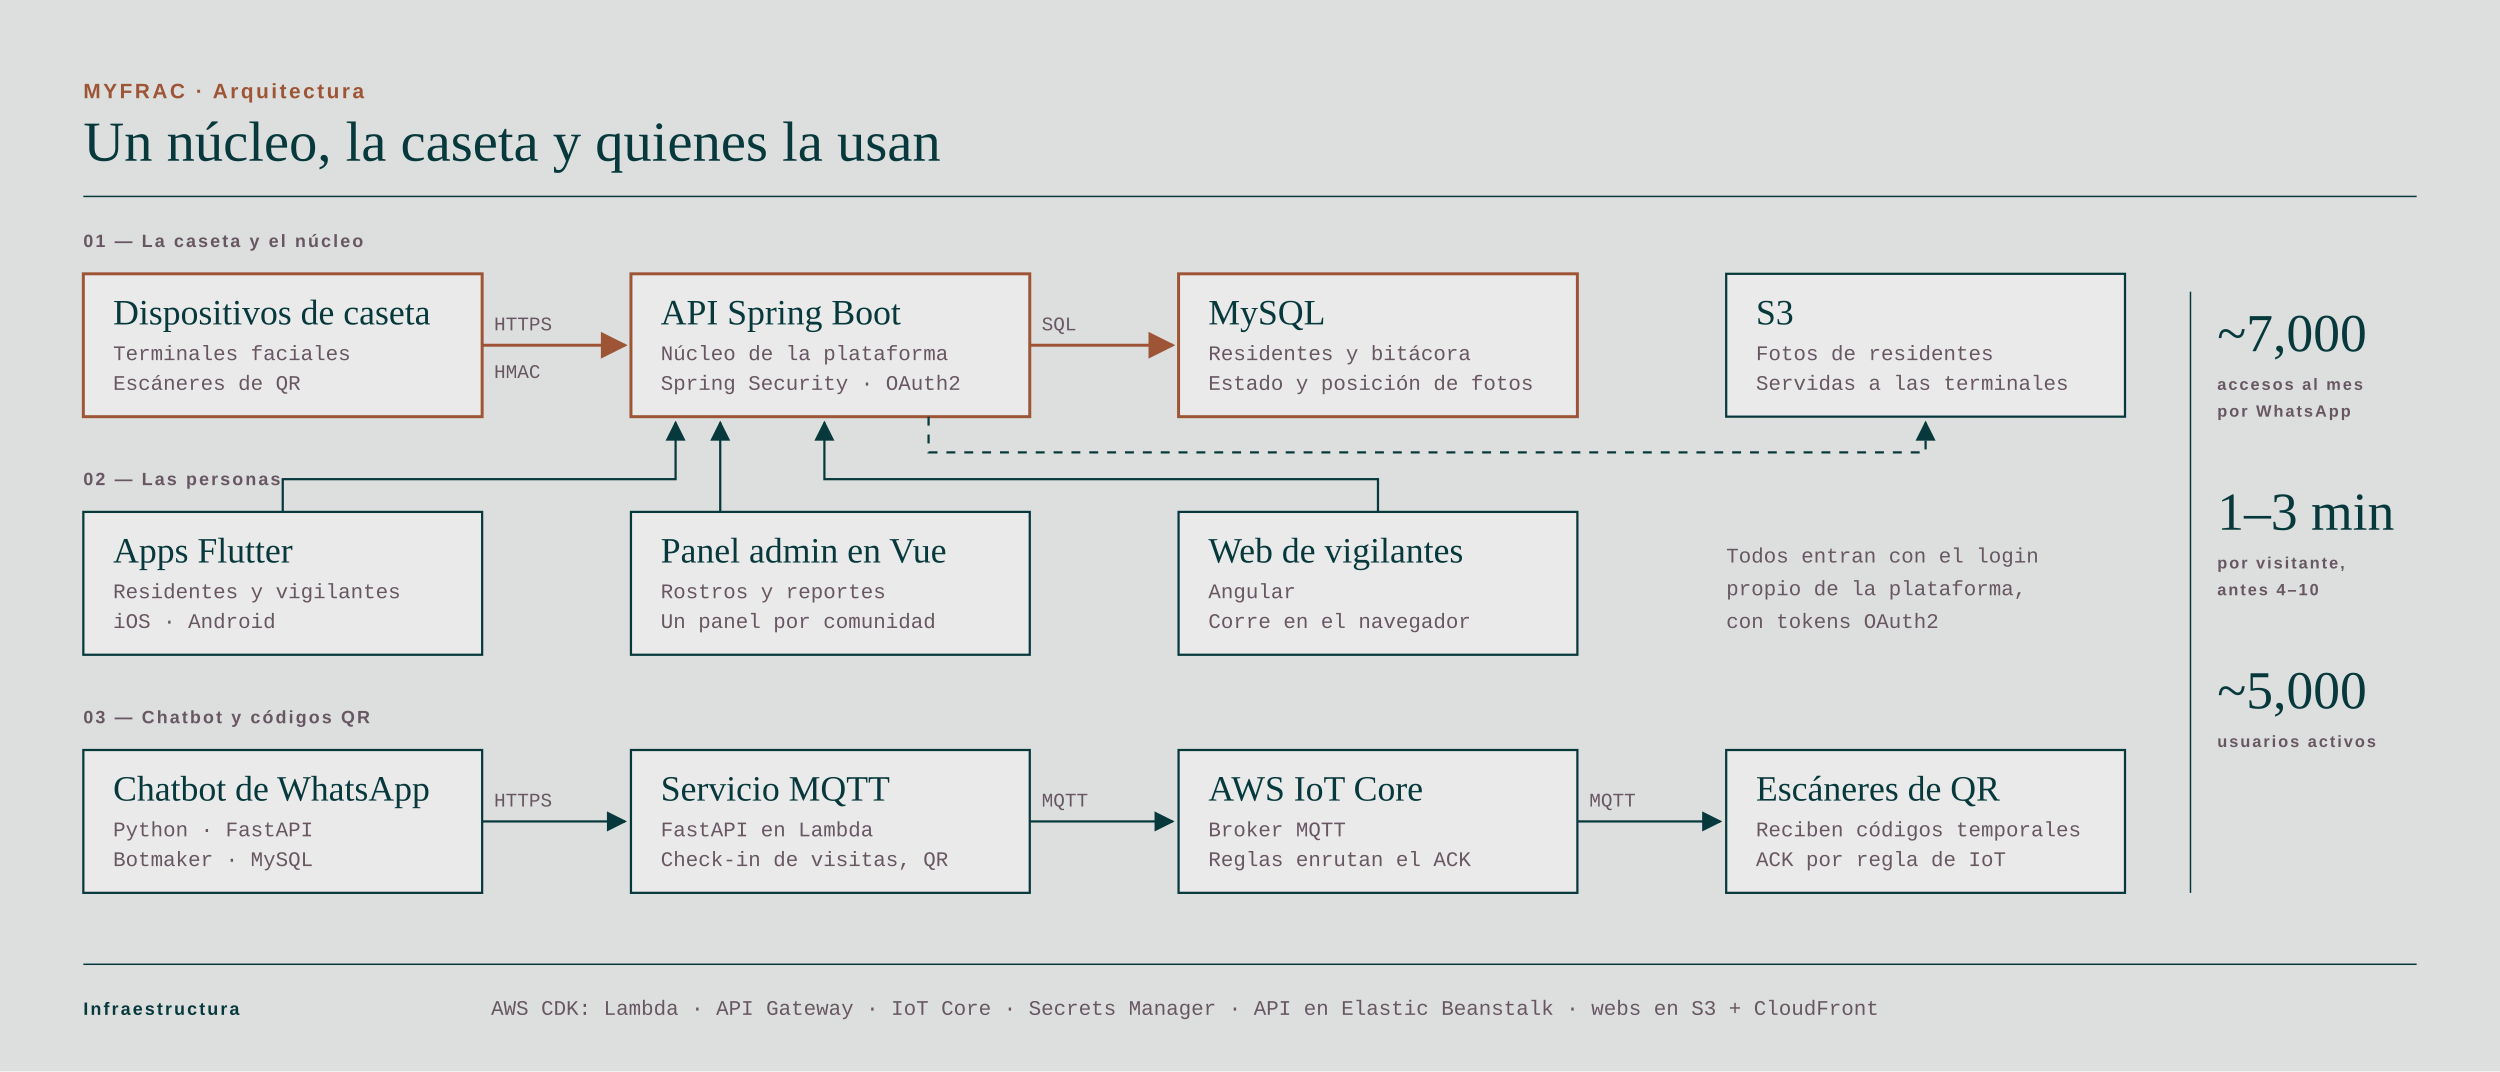
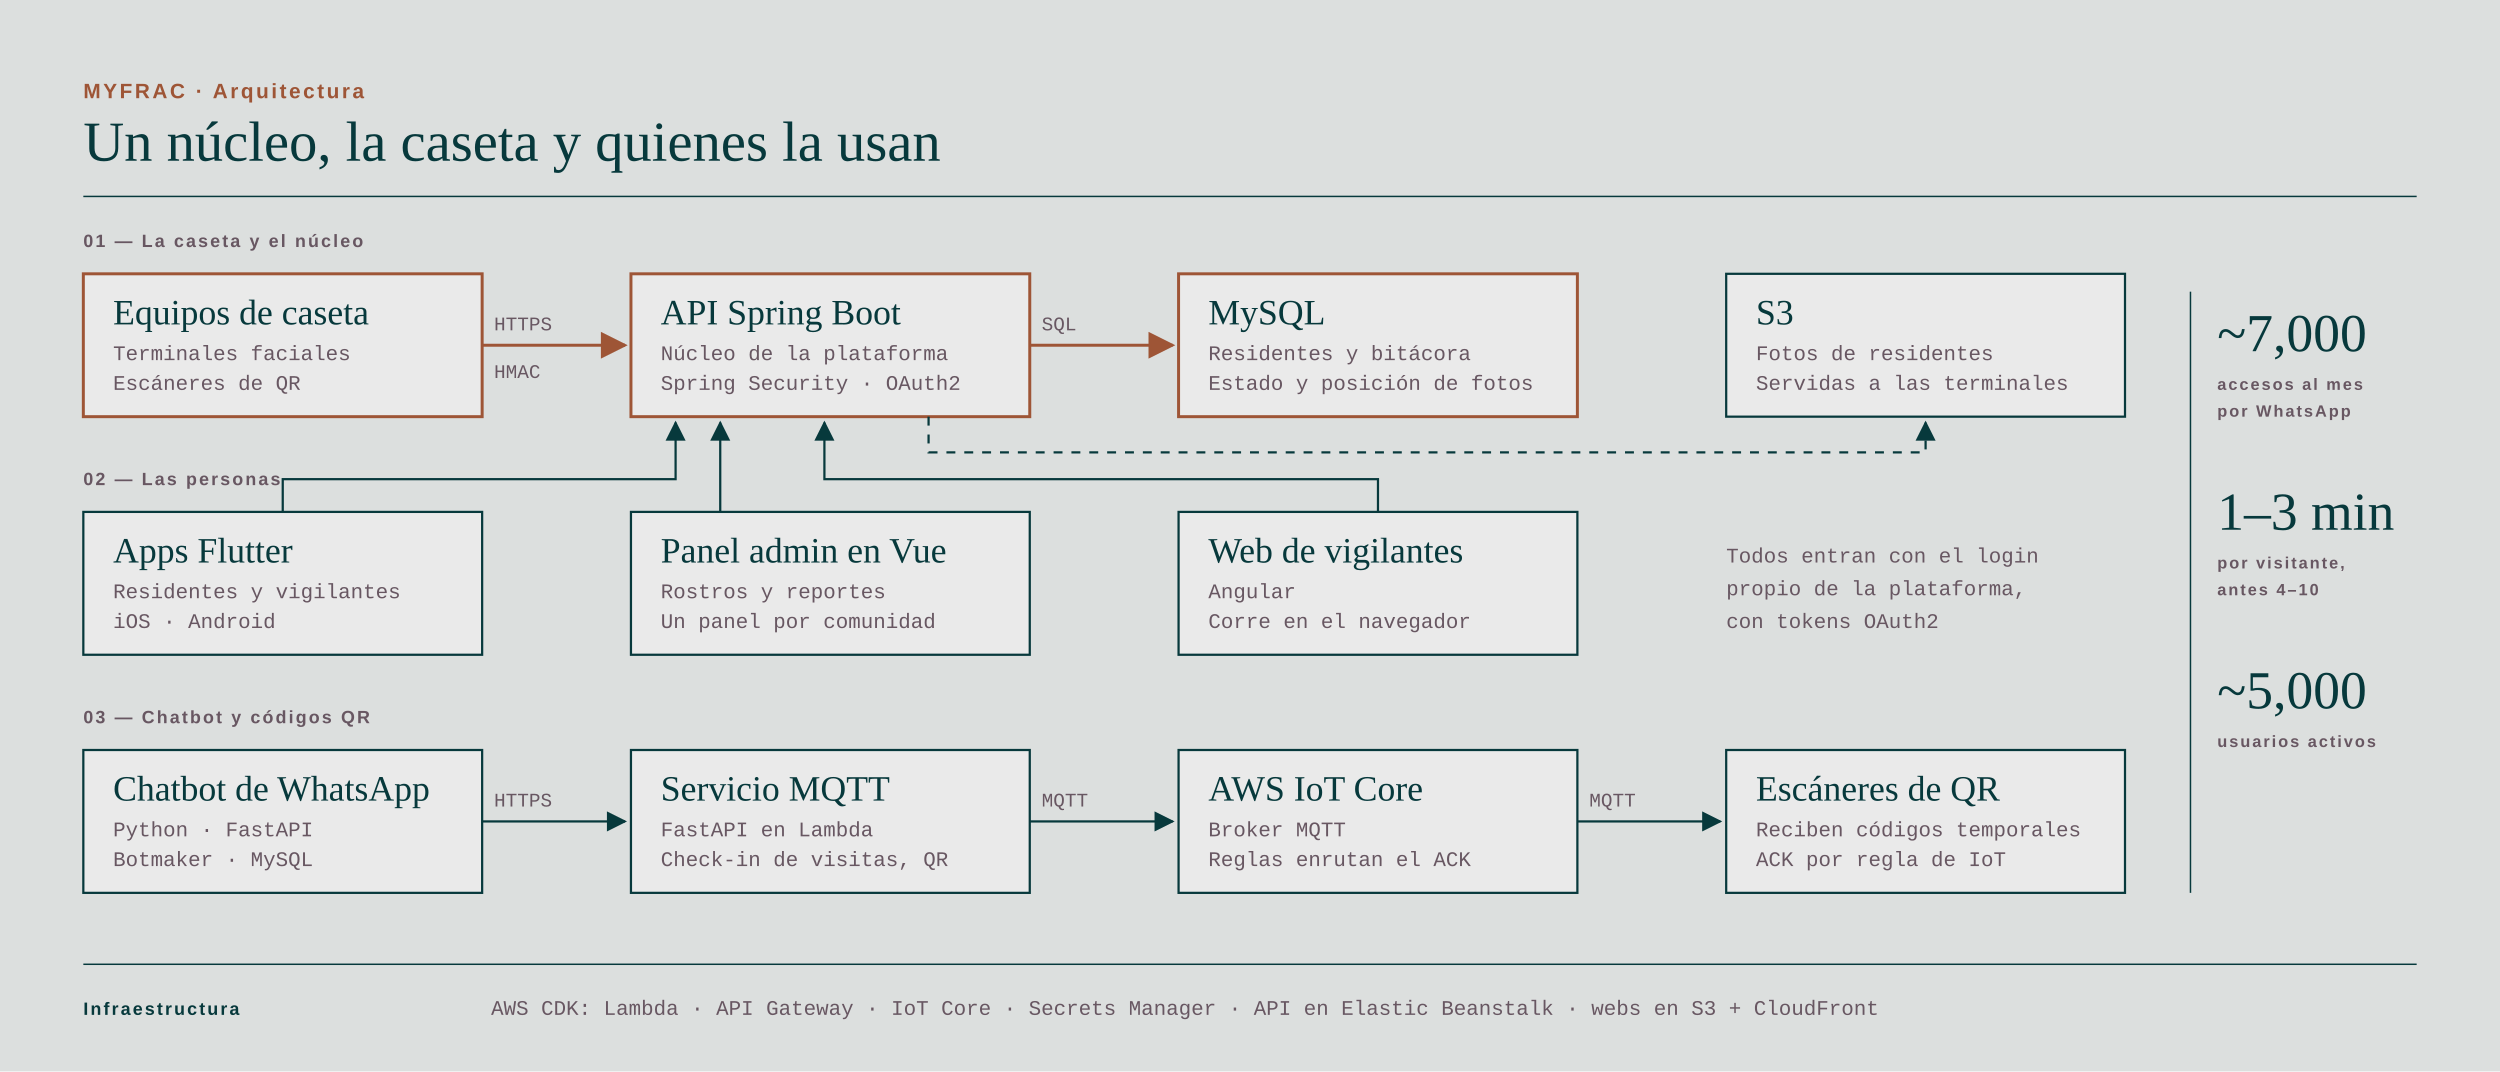
<svg xmlns="http://www.w3.org/2000/svg" viewBox="0 0 1680 720" width="1680" height="720" role="img" aria-labelledby="t d">
  <defs>
    <marker id="ink" viewBox="0 0 10 10" refX="9" refY="5" markerWidth="9" markerHeight="9" orient="auto-start-reverse">
      <path d="M0 0 L10 5 L0 10 z" fill="#07393C" />
    </marker>
    <marker id="acc" viewBox="0 0 10 10" refX="9" refY="5" markerWidth="9" markerHeight="9" orient="auto-start-reverse">
      <path d="M0 0 L10 5 L0 10 z" fill="#9E5536" />
    </marker>
    <style>
      .serif{font-family:Newsreader,Georgia,'Times New Roman',serif;fill:#07393C}
      .sans{font-family:'Archivo Narrow','Arial Narrow',Arial,sans-serif;font-weight:600;letter-spacing:.12em;text-transform:uppercase}
      .mono{font-family:'IBM Plex Mono',Consolas,'Courier New',monospace;fill:#685762}
      .box{fill:#EAEAEA;stroke:#07393C;stroke-width:1.5}
      .hot{fill:#EAEAEA;stroke:#9E5536;stroke-width:2}
      .rule{stroke:#07393C;stroke-width:1}
      .flow{stroke:#9E5536;stroke-width:2;fill:none}
      .link{stroke:#07393C;stroke-width:1.5;fill:none}
    </style>
  </defs>
  <rect width="1680" height="720" fill="#DCDFDE" />
  <text x="56" y="66" class="sans" font-size="14" fill="#9E5536">MYFRAC · Arquitectura</text>
  <text x="56" y="108" class="serif" font-size="38">Un núcleo, la caseta y quienes la usan</text>
  <line x1="56" y1="132" x2="1624" y2="132" class="rule" />
  <text x="56" y="166" class="sans" font-size="12" fill="#685762">01 — La caseta y el núcleo</text>
  <rect x="56" y="184" width="268" height="96" class="hot" />
-   <text x="76" y="218" class="serif" font-size="24">Dispositivos de caseta</text>
+   <text x="76" y="218" class="serif" font-size="24">Equipos de caseta</text>
  <text x="76" y="242" class="mono" font-size="14">Terminales faciales</text>
  <text x="76" y="262" class="mono" font-size="14">Escáneres de QR</text>
  <rect x="424" y="184" width="268" height="96" class="hot" />
  <text x="444" y="218" class="serif" font-size="24">API Spring Boot</text>
  <text x="444" y="242" class="mono" font-size="14">Núcleo de la plataforma</text>
  <text x="444" y="262" class="mono" font-size="14">Spring Security · OAuth2</text>
  <rect x="792" y="184" width="268" height="96" class="hot" />
  <text x="812" y="218" class="serif" font-size="24">MySQL</text>
  <text x="812" y="242" class="mono" font-size="14">Residentes y bitácora</text>
  <text x="812" y="262" class="mono" font-size="14">Estado y posición de fotos</text>
  <rect x="1160" y="184" width="268" height="96" class="box" />
  <text x="1180" y="218" class="serif" font-size="24">S3</text>
  <text x="1180" y="242" class="mono" font-size="14">Fotos de residentes</text>
  <text x="1180" y="262" class="mono" font-size="14">Servidas a las terminales</text>
  <path d="M324 232 H 420" class="flow" marker-end="url(#acc)" />
  <text x="332" y="222" class="mono" font-size="13">HTTPS</text>
  <text x="332" y="254" class="mono" font-size="13">HMAC</text>
  <path d="M692 232 H 788" class="flow" marker-end="url(#acc)" />
  <text x="700" y="222" class="mono" font-size="13">SQL</text>
  <path d="M624 280 V 304 H 1294 V 284" class="link" stroke-dasharray="6 6" marker-end="url(#ink)" />
  <text x="56" y="326" class="sans" font-size="12" fill="#685762">02 — Las personas</text>
  <rect x="56" y="344" width="268" height="96" class="box" />
  <text x="76" y="378" class="serif" font-size="24">Apps Flutter</text>
  <text x="76" y="402" class="mono" font-size="14">Residentes y vigilantes</text>
  <text x="76" y="422" class="mono" font-size="14">iOS · Android</text>
  <rect x="424" y="344" width="268" height="96" class="box" />
  <text x="444" y="378" class="serif" font-size="24">Panel admin en Vue</text>
  <text x="444" y="402" class="mono" font-size="14">Rostros y reportes</text>
  <text x="444" y="422" class="mono" font-size="14">Un panel por comunidad</text>
  <rect x="792" y="344" width="268" height="96" class="box" />
  <text x="812" y="378" class="serif" font-size="24">Web de vigilantes</text>
  <text x="812" y="402" class="mono" font-size="14">Angular</text>
  <text x="812" y="422" class="mono" font-size="14">Corre en el navegador</text>
  <path d="M190 344 V 322 H 454 V 284" class="link" marker-end="url(#ink)" />
  <path d="M484 344 V 284" class="link" marker-end="url(#ink)" />
  <path d="M926 344 V 322 H 554 V 284" class="link" marker-end="url(#ink)" />
  <text x="1160" y="378" class="mono" font-size="14">Todos entran con el login</text>
  <text x="1160" y="400" class="mono" font-size="14">propio de la plataforma,</text>
  <text x="1160" y="422" class="mono" font-size="14">con tokens OAuth2</text>
  <text x="56" y="486" class="sans" font-size="12" fill="#685762">03 — Chatbot y códigos QR</text>
  <rect x="56" y="504" width="268" height="96" class="box" />
  <text x="76" y="538" class="serif" font-size="24">Chatbot de WhatsApp</text>
  <text x="76" y="562" class="mono" font-size="14">Python · FastAPI</text>
  <text x="76" y="582" class="mono" font-size="14">Botmaker · MySQL</text>
  <rect x="424" y="504" width="268" height="96" class="box" />
  <text x="444" y="538" class="serif" font-size="24">Servicio MQTT</text>
  <text x="444" y="562" class="mono" font-size="14">FastAPI en Lambda</text>
  <text x="444" y="582" class="mono" font-size="14">Check-in de visitas, QR</text>
  <rect x="792" y="504" width="268" height="96" class="box" />
  <text x="812" y="538" class="serif" font-size="24">AWS IoT Core</text>
  <text x="812" y="562" class="mono" font-size="14">Broker MQTT</text>
  <text x="812" y="582" class="mono" font-size="14">Reglas enrutan el ACK</text>
  <rect x="1160" y="504" width="268" height="96" class="box" />
  <text x="1180" y="538" class="serif" font-size="24">Escáneres de QR</text>
  <text x="1180" y="562" class="mono" font-size="14">Reciben códigos temporales</text>
  <text x="1180" y="582" class="mono" font-size="14">ACK por regla de IoT</text>
  <path d="M324 552 H 420" class="link" marker-end="url(#ink)" />
  <text x="332" y="542" class="mono" font-size="13">HTTPS</text>
  <path d="M692 552 H 788" class="link" marker-end="url(#ink)" />
  <text x="700" y="542" class="mono" font-size="13">MQTT</text>
  <path d="M1060 552 H 1156" class="link" marker-end="url(#ink)" />
  <text x="1068" y="542" class="mono" font-size="13">MQTT</text>
  <line x1="1472" y1="196" x2="1472" y2="600" class="rule" />
  <text x="1490" y="236" class="serif" font-size="36">~7,000</text>
  <text x="1490" y="262" class="sans" font-size="11" fill="#685762">accesos al mes</text>
  <text x="1490" y="280" class="sans" font-size="11" fill="#685762">por WhatsApp</text>
  <text x="1490" y="356" class="serif" font-size="36">1–3 min</text>
  <text x="1490" y="382" class="sans" font-size="11" fill="#685762">por visitante,</text>
  <text x="1490" y="400" class="sans" font-size="11" fill="#685762">antes 4–10</text>
  <text x="1490" y="476" class="serif" font-size="36">~5,000</text>
  <text x="1490" y="502" class="sans" font-size="11" fill="#685762">usuarios activos</text>
  <line x1="56" y1="648" x2="1624" y2="648" class="rule" />
  <text x="56" y="682" class="sans" font-size="12" fill="#07393C">Infraestructura</text>
  <text x="330" y="682" class="mono" font-size="14">AWS CDK: Lambda · API Gateway · IoT Core · Secrets Manager · API en Elastic Beanstalk · webs en S3 + CloudFront</text>
</svg>
